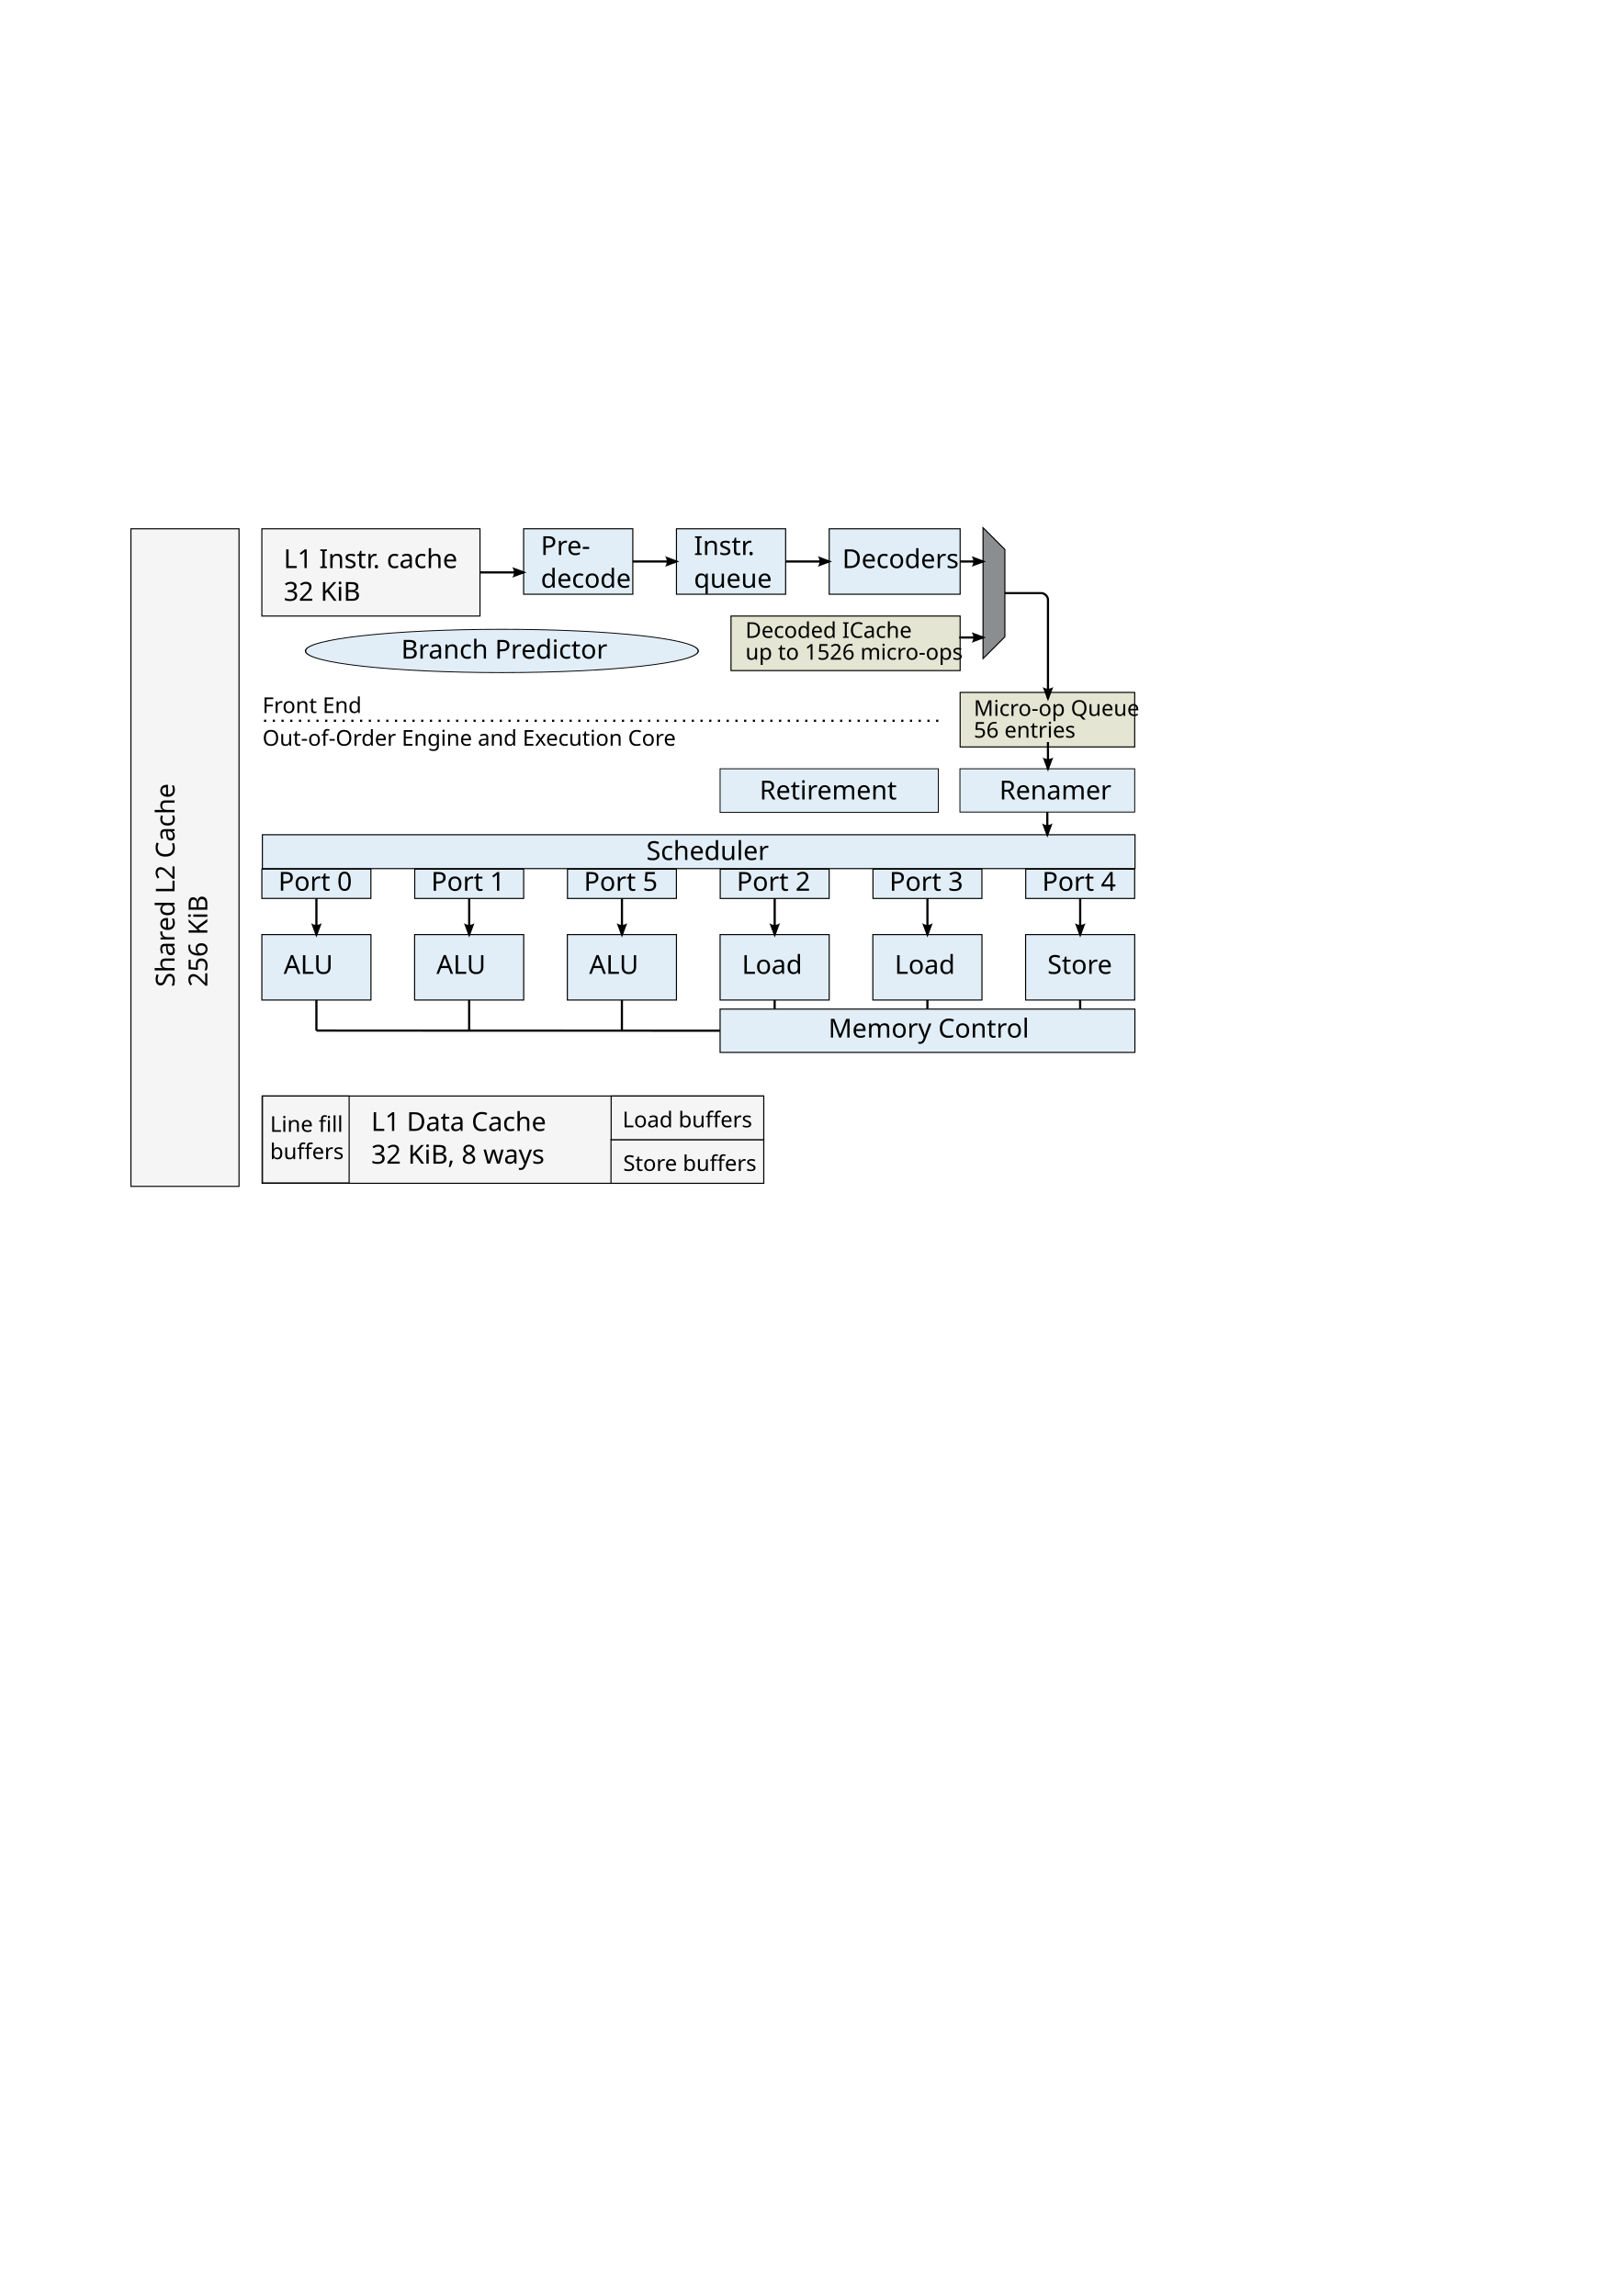
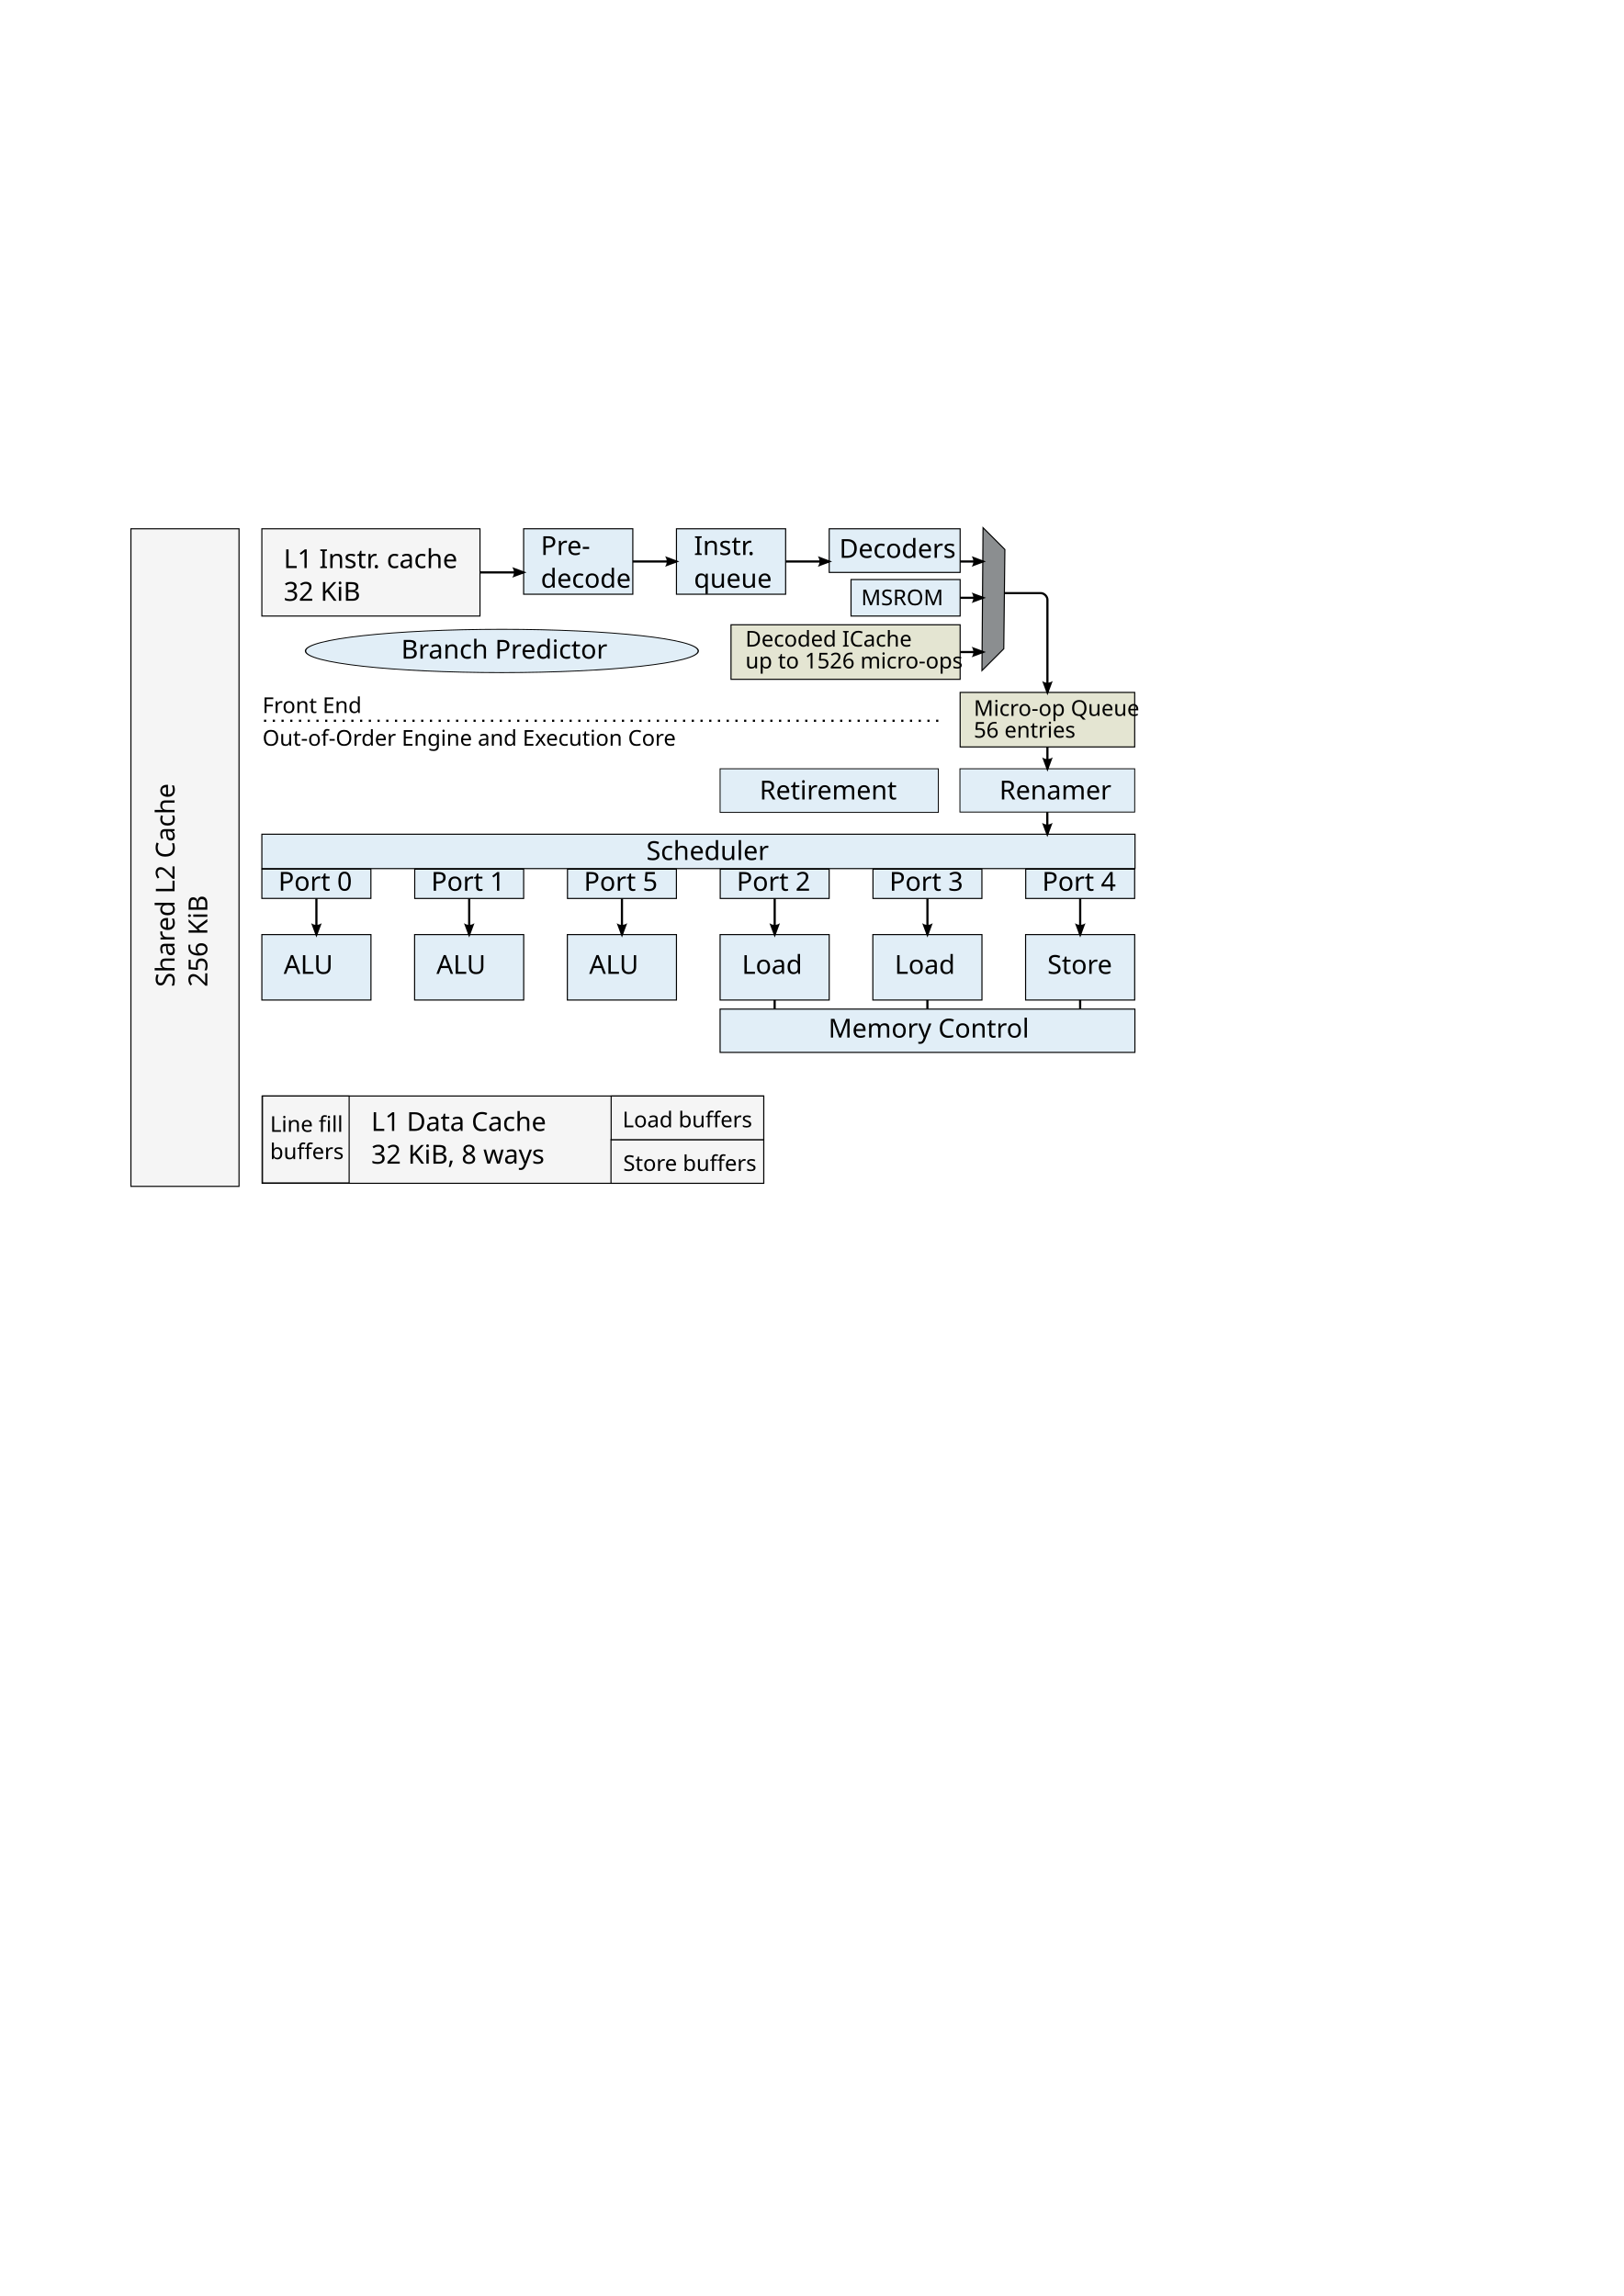
<svg xmlns="http://www.w3.org/2000/svg" width="744.094" height="1052.362" id="svg2" version="1.1">
  <defs id="defs4">
    <marker orient="auto" refY="0.0" refX="0.0" id="Arrow2Mend" style="overflow:visible;">
      <path id="path3941" style="fill-rule:evenodd;stroke-width:0.625;stroke-linejoin:round;" d="M 8.719,4.034 L -2.207,0.016 L 8.719,-4.002 C 6.973,-1.63 6.983,1.616 8.719,4.034 z " transform="scale(0.6) rotate(180) translate(0,0)" />
    </marker>
  </defs>
  <g id="layer1">
    <rect style="fill:#f5f5f5;fill-opacity:1;stroke:#000000;stroke-width:0.5;stroke-miterlimit:4;stroke-opacity:1;stroke-dasharray:none;stroke-dashoffset:0" id="rect2987" width="99.965" height="40" x="120" y="242.362" />
    <rect style="fill:#e1eef7;fill-opacity:1;stroke:#000000;stroke-width:0.5;stroke-miterlimit:4;stroke-opacity:1;stroke-dasharray:none;stroke-dashoffset:0" id="rect2987-2" width="50.035" height="30.01" x="239.965" y="242.353" />
    <rect style="fill:#e1eef7;fill-opacity:1;stroke:#000000;stroke-width:0.407;stroke-miterlimit:4;stroke-opacity:1;stroke-dasharray:none;stroke-dashoffset:0" id="rect2987-9" width="80.093" height="19.843" x="439.907" y="352.362" />
    <text xml:space="preserve" style="font-size:12px;font-style:normal;font-variant:normal;font-weight:normal;font-stretch:normal;line-height:125%;letter-spacing:0px;word-spacing:0px;fill:#000000;fill-opacity:1;stroke:none;font-family:cmr10;-inkscape-font-specification:cmr10" x="130" y="260.362" id="text3782">
      <tspan id="tspan3784" x="130" y="260.362">L1 Instr. cache</tspan>
      <tspan x="130" y="275.362" id="tspan6061">32 KiB</tspan>
    </text>
    <text xml:space="preserve" style="font-size:12px;font-style:normal;font-variant:normal;font-weight:normal;font-stretch:normal;line-height:100%;letter-spacing:0px;word-spacing:0px;fill:#000000;fill-opacity:1;stroke:none;font-family:cmr10;-inkscape-font-specification:cmr10" x="247.846" y="254.357" id="text3786">
      <tspan id="tspan3788" x="247.846" y="254.357">Pre-</tspan>
      <tspan x="247.846" y="269.357" id="tspan5131">decode</tspan>
    </text>
    <rect style="fill:#e1eef7;fill-opacity:1;stroke:#000000;stroke-width:0.5;stroke-miterlimit:4;stroke-opacity:1;stroke-dasharray:none;stroke-dashoffset:0" id="rect2987-9-5" width="50.035" height="30" x="310" y="242.362" />
    <text xml:space="preserve" style="font-size:12px;font-style:normal;font-variant:normal;font-weight:normal;font-stretch:normal;line-height:100%;letter-spacing:0px;word-spacing:0px;fill:#000000;fill-opacity:1;stroke:none;font-family:cmr10;-inkscape-font-specification:cmr10" x="318" y="254.362" id="text3790">
      <tspan id="tspan3792" x="318" y="254.362">Instr. </tspan>
      <tspan x="318" y="269.362" id="tspan5133">queue</tspan>
    </text>
-     <rect style="fill:#e1eef7;fill-opacity:1;stroke:#000000;stroke-width:0.5;stroke-miterlimit:4;stroke-opacity:1;stroke-dasharray:none;stroke-dashoffset:0" id="rect2987-9-5-6" width="60" height="30" x="380" y="242.362" />
-     <text xml:space="preserve" style="font-size:12px;font-style:normal;font-variant:normal;font-weight:normal;font-stretch:normal;line-height:125%;letter-spacing:0px;word-spacing:0px;fill:#000000;fill-opacity:1;stroke:none;font-family:cmr10;-inkscape-font-specification:cmr10" x="386" y="260.362" id="text3794">
-       <tspan id="tspan3796" x="386" y="260.362">Decoders</tspan>
+     <rect style="fill:#e1eef7;fill-opacity:1;stroke:#000000;stroke-width:0.5;stroke-miterlimit:4;stroke-opacity:1;stroke-dasharray:none;stroke-dashoffset:0" id="rect2987-9-5-6" width="60" height="20" x="380" y="242.362" />
+     <text xml:space="preserve" style="font-size:12px;font-style:normal;font-variant:normal;font-weight:normal;font-stretch:normal;line-height:125%;letter-spacing:0px;word-spacing:0px;fill:#000000;fill-opacity:1;stroke:none;font-family:cmr10;-inkscape-font-specification:cmr10" x="384.602" y="255.688" id="text3794">
+       <tspan id="tspan3796" x="384.602" y="255.688">Decoders</tspan>
    </text>
-     <rect style="fill:#e4e5d2;fill-opacity:1;stroke:#000000;stroke-width:0.5;stroke-miterlimit:4;stroke-opacity:1;stroke-dasharray:none;stroke-dashoffset:0" id="rect2987-9-5-6-0" width="105" height="25" x="335" y="282.362" />
-     <text xml:space="preserve" style="font-size:10px;font-style:normal;font-variant:normal;font-weight:normal;font-stretch:normal;line-height:100%;letter-spacing:0px;word-spacing:0px;fill:#000000;fill-opacity:1;stroke:none;font-family:cmr10;-inkscape-font-specification:cmr10" x="341.596" y="292.362" id="text3798">
-       <tspan x="341.596" y="292.362" id="tspan5593">Decoded ICache</tspan>
-       <tspan x="341.596" y="302.362" id="tspan5803">up to 1526 micro-ops</tspan>
+     <rect style="fill:#e4e5d2;fill-opacity:1;stroke:#000000;stroke-width:0.5;stroke-miterlimit:4;stroke-opacity:1;stroke-dasharray:none;stroke-dashoffset:0" id="rect2987-9-5-6-0" width="105" height="25" x="335" y="286.362" />
+     <text xml:space="preserve" style="font-size:10px;font-style:normal;font-variant:normal;font-weight:normal;font-stretch:normal;line-height:100%;letter-spacing:0px;word-spacing:0px;fill:#000000;fill-opacity:1;stroke:none;font-family:cmr10;-inkscape-font-specification:cmr10" x="341.596" y="296.362" id="text3798">
+       <tspan x="341.596" y="296.362" id="tspan5593">Decoded ICache</tspan>
+       <tspan x="341.596" y="306.362" id="tspan5803">up to 1526 micro-ops</tspan>
    </text>
    <path style="fill:none;stroke:#000000;stroke-width:1px;stroke-linecap:butt;stroke-linejoin:miter;stroke-opacity:1;marker-end:url(#Arrow2Mend);display:inline" d="m 219.965,262.362 20,0" id="path3902" />
    <path style="fill:none;stroke:#000000;stroke-width:1px;stroke-linecap:butt;stroke-linejoin:miter;stroke-opacity:1;marker-end:url(#Arrow2Mend);display:inline" d="m 290,257.357 20,0" id="path3904" />
    <path style="fill:none;stroke:#000000;stroke-width:1px;stroke-linecap:butt;stroke-linejoin:miter;stroke-opacity:1;marker-end:url(#Arrow2Mend)" d="m 360.035,257.362 19.965,0" id="path3906" />
    <text xml:space="preserve" style="font-size:12px;font-style:normal;font-variant:normal;font-weight:normal;font-stretch:normal;line-height:125%;letter-spacing:0px;word-spacing:0px;fill:#000000;fill-opacity:1;stroke:none;font-family:cmr10;-inkscape-font-specification:cmr10" x="457.989" y="366.409" id="text3802">
      <tspan id="tspan3804" x="457.989" y="366.409">Renamer</tspan>
    </text>
-     <rect style="fill:#e1eef7;fill-opacity:1;stroke:#000000;stroke-width:0.5;stroke-miterlimit:4;stroke-opacity:1;stroke-dasharray:none;stroke-dashoffset:0" id="rect4921" width="399.906" height="15.523" x="120.239" y="382.601" />
+     <rect style="fill:#e1eef7;fill-opacity:1;stroke:#000000;stroke-width:0.5;stroke-miterlimit:4;stroke-opacity:1;stroke-dasharray:none;stroke-dashoffset:0" id="rect4921" width="400.144" height="15.761" x="120" y="382.362" />
    <text xml:space="preserve" style="font-size:12px;font-style:normal;font-variant:normal;font-weight:normal;font-stretch:normal;line-height:125%;letter-spacing:0px;word-spacing:0px;fill:#000000;fill-opacity:1;stroke:none;font-family:cmr10;-inkscape-font-specification:cmr10" x="296.192" y="394.171" id="text4923">
      <tspan id="tspan4925" x="296.192" y="394.171">Scheduler</tspan>
    </text>
    <rect style="fill:#e1eef7;fill-opacity:1;stroke:#000000;stroke-width:0.5;stroke-miterlimit:4;stroke-opacity:1;stroke-dasharray:none;stroke-dashoffset:0" id="rect4927" width="49.972" height="13.421" x="120" y="398.362" />
    <text xml:space="preserve" style="font-size:12px;font-style:normal;font-variant:normal;font-weight:normal;font-stretch:normal;line-height:125%;letter-spacing:0px;word-spacing:0px;fill:#000000;fill-opacity:1;stroke:none;font-family:cmr10;-inkscape-font-specification:cmr10" x="127.557" y="408.226" id="text4937">
      <tspan id="tspan4939" x="127.557" y="408.226">Port 0</tspan>
    </text>
    <rect style="fill:#e1eef7;fill-opacity:1;stroke:#000000;stroke-width:0.5;stroke-miterlimit:4;stroke-opacity:1;stroke-dasharray:none;stroke-dashoffset:0" id="rect4927-6" width="49.921" height="13.421" x="190.057" y="398.384" />
    <text xml:space="preserve" style="font-size:12px;font-style:normal;font-variant:normal;font-weight:normal;font-stretch:normal;line-height:125%;letter-spacing:0px;word-spacing:0px;fill:#000000;fill-opacity:1;stroke:none;font-family:cmr10;-inkscape-font-specification:cmr10" x="197.589" y="408.273" id="text4937-3">
      <tspan id="tspan4939-6" x="197.589" y="408.273">Port 1</tspan>
    </text>
    <rect style="fill:#e1eef7;fill-opacity:1;stroke:#000000;stroke-width:0.5;stroke-miterlimit:4;stroke-opacity:1;stroke-dasharray:none;stroke-dashoffset:0" id="rect4927-3" width="49.921" height="13.421" x="260.057" y="398.384" />
    <text xml:space="preserve" style="font-size:12px;font-style:normal;font-variant:normal;font-weight:normal;font-stretch:normal;line-height:125%;letter-spacing:0px;word-spacing:0px;fill:#000000;fill-opacity:1;stroke:none;font-family:cmr10;-inkscape-font-specification:cmr10" x="267.589" y="408.273" id="text4937-8">
      <tspan id="tspan4939-2" x="267.589" y="408.273">Port 5</tspan>
    </text>
    <rect style="fill:#e1eef7;fill-opacity:1;stroke:#000000;stroke-width:0.5;stroke-miterlimit:4;stroke-opacity:1;stroke-dasharray:none;stroke-dashoffset:0" id="rect4927-7" width="49.921" height="13.421" x="330.057" y="398.384" />
    <text xml:space="preserve" style="font-size:12px;font-style:normal;font-variant:normal;font-weight:normal;font-stretch:normal;line-height:125%;letter-spacing:0px;word-spacing:0px;fill:#000000;fill-opacity:1;stroke:none;font-family:cmr10;-inkscape-font-specification:cmr10" x="337.589" y="408.273" id="text4937-0">
      <tspan id="tspan4939-4" x="337.589" y="408.273">Port 2</tspan>
    </text>
    <rect style="fill:#e1eef7;fill-opacity:1;stroke:#000000;stroke-width:0.5;stroke-miterlimit:4;stroke-opacity:1;stroke-dasharray:none;stroke-dashoffset:0" id="rect4927-4" width="49.921" height="13.421" x="400.057" y="398.384" />
    <text xml:space="preserve" style="font-size:12px;font-style:normal;font-variant:normal;font-weight:normal;font-stretch:normal;line-height:125%;letter-spacing:0px;word-spacing:0px;fill:#000000;fill-opacity:1;stroke:none;font-family:cmr10;-inkscape-font-specification:cmr10" x="407.589" y="408.273" id="text4937-05">
      <tspan id="tspan4939-8" x="407.589" y="408.273">Port 3</tspan>
    </text>
    <rect style="fill:#e1eef7;fill-opacity:1;stroke:#000000;stroke-width:0.5;stroke-miterlimit:4;stroke-opacity:1;stroke-dasharray:none;stroke-dashoffset:0" id="rect4927-69" width="49.921" height="13.421" x="470.057" y="398.384" />
    <text xml:space="preserve" style="font-size:12px;font-style:normal;font-variant:normal;font-weight:normal;font-stretch:normal;line-height:125%;letter-spacing:0px;word-spacing:0px;fill:#000000;fill-opacity:1;stroke:none;font-family:cmr10;-inkscape-font-specification:cmr10" x="477.589" y="408.273" id="text4937-9">
      <tspan id="tspan4939-9" x="477.589" y="408.273">Port 4</tspan>
    </text>
    <rect style="fill:#f5f5f5;fill-opacity:1;stroke:#000000;stroke-width:0.5;stroke-miterlimit:4;stroke-opacity:1;stroke-dasharray:none;stroke-dashoffset:0" id="rect5069" width="49.539" height="301.402" x="60" y="242.362" />
    <text xml:space="preserve" style="font-size:12px;font-style:normal;font-variant:normal;font-weight:normal;font-stretch:normal;text-align:start;line-height:125%;letter-spacing:0px;word-spacing:0px;writing-mode:lr-tb;text-anchor:start;fill:#000000;fill-opacity:1;stroke:none;font-family:cmr10;-inkscape-font-specification:cmr10" x="-452.362" y="80" id="text5071" transform="matrix(0,-1,1,0,0,0)">
      <tspan x="-452.362" y="80" id="tspan6059">Shared L2 Cache</tspan>
      <tspan x="-452.362" y="95" id="tspan6067">256 KiB</tspan>
    </text>
    <rect style="fill:#e1eef7;fill-opacity:1;stroke:#000000;stroke-width:0.5;stroke-miterlimit:4;stroke-opacity:1;stroke-dasharray:none;stroke-dashoffset:0" id="rect5077" width="50" height="30" x="120" y="428.362" />
    <text xml:space="preserve" style="font-size:12px;font-style:normal;font-variant:normal;font-weight:normal;font-stretch:normal;line-height:125%;letter-spacing:0px;word-spacing:0px;fill:#000000;fill-opacity:1;stroke:none;font-family:cmr10;-inkscape-font-specification:cmr10" x="130" y="446.362" id="text5079">
      <tspan id="tspan5081" x="130" y="446.362">ALU</tspan>
    </text>
    <rect style="fill:#e1eef7;fill-opacity:1;stroke:#000000;stroke-width:0.5;stroke-miterlimit:4;stroke-opacity:1;stroke-dasharray:none;stroke-dashoffset:0" id="rect5077-3" width="50" height="30" x="190" y="428.362" />
    <text xml:space="preserve" style="font-size:12px;font-style:normal;font-variant:normal;font-weight:normal;font-stretch:normal;line-height:125%;letter-spacing:0px;word-spacing:0px;fill:#000000;fill-opacity:1;stroke:none;font-family:cmr10;-inkscape-font-specification:cmr10" x="200" y="446.362" id="text5079-7">
      <tspan id="tspan5081-3" x="200" y="446.362">ALU</tspan>
    </text>
    <rect style="fill:#e1eef7;fill-opacity:1;stroke:#000000;stroke-width:0.5;stroke-miterlimit:4;stroke-opacity:1;stroke-dasharray:none;stroke-dashoffset:0" id="rect5077-1" width="50" height="30" x="260" y="428.362" />
    <text xml:space="preserve" style="font-size:12px;font-style:normal;font-variant:normal;font-weight:normal;font-stretch:normal;line-height:125%;letter-spacing:0px;word-spacing:0px;fill:#000000;fill-opacity:1;stroke:none;font-family:cmr10;-inkscape-font-specification:cmr10" x="270" y="446.362" id="text5079-1">
      <tspan id="tspan5081-8" x="270" y="446.362">ALU</tspan>
    </text>
    <rect style="fill:#e1eef7;fill-opacity:1;stroke:#000000;stroke-width:0.5;stroke-miterlimit:4;stroke-opacity:1;stroke-dasharray:none;stroke-dashoffset:0" id="rect5077-4" width="50" height="30" x="330" y="428.362" />
    <text xml:space="preserve" style="font-size:12px;font-style:normal;font-variant:normal;font-weight:normal;font-stretch:normal;line-height:125%;letter-spacing:0px;word-spacing:0px;fill:#000000;fill-opacity:1;stroke:none;font-family:cmr10;-inkscape-font-specification:cmr10" x="340" y="446.362" id="text5079-15">
      <tspan id="tspan5081-9" x="340" y="446.362">Load</tspan>
    </text>
    <rect style="fill:#e1eef7;fill-opacity:1;stroke:#000000;stroke-width:0.5;stroke-miterlimit:4;stroke-opacity:1;stroke-dasharray:none;stroke-dashoffset:0" id="rect5077-4-8" width="50" height="30" x="400" y="428.362" />
    <text xml:space="preserve" style="font-size:12px;font-style:normal;font-variant:normal;font-weight:normal;font-stretch:normal;line-height:125%;letter-spacing:0px;word-spacing:0px;fill:#000000;fill-opacity:1;stroke:none;font-family:cmr10;-inkscape-font-specification:cmr10" x="410" y="446.362" id="text5079-15-9">
      <tspan id="tspan5081-9-4" x="410" y="446.362">Load</tspan>
    </text>
    <rect style="fill:#e1eef7;fill-opacity:1;stroke:#000000;stroke-width:0.5;stroke-miterlimit:4;stroke-opacity:1;stroke-dasharray:none;stroke-dashoffset:0" id="rect5077-4-8-1" width="50" height="30" x="470" y="428.362" />
    <text xml:space="preserve" style="font-size:12px;font-style:normal;font-variant:normal;font-weight:normal;font-stretch:normal;line-height:125%;letter-spacing:0px;word-spacing:0px;fill:#000000;fill-opacity:1;stroke:none;font-family:cmr10;-inkscape-font-specification:cmr10" x="480" y="446.362" id="text5079-15-9-0">
      <tspan id="tspan5081-9-4-8" x="480" y="446.362">Store</tspan>
    </text>
    <path style="fill:none;stroke:#000000;stroke-width:1px;stroke-linecap:butt;stroke-linejoin:miter;stroke-opacity:1;marker-end:url(#Arrow2Mend)" d="m 215.018,411.805 0,16.557" id="path5179" />
    <path style="fill:none;stroke:#000000;stroke-width:1px;stroke-linecap:butt;stroke-linejoin:miter;stroke-opacity:1;marker-end:url(#Arrow2Mend)" d="m 285.018,411.805 0,16.557" id="path5181" />
    <path style="fill:none;stroke:#000000;stroke-width:1px;stroke-linecap:butt;stroke-linejoin:miter;stroke-opacity:1;marker-end:url(#Arrow2Mend)" d="m 355.018,411.805 0,16.557" id="path5183" />
    <path style="fill:none;stroke:#000000;stroke-width:1px;stroke-linecap:butt;stroke-linejoin:miter;stroke-opacity:1;marker-end:url(#Arrow2Mend)" d="m 425.018,411.805 0,16.557" id="path5185" />
    <path style="fill:none;stroke:#000000;stroke-width:1px;stroke-linecap:butt;stroke-linejoin:miter;stroke-opacity:1;marker-end:url(#Arrow2Mend)" d="m 495.018,411.805 0,16.557" id="path5187" />
    <rect style="fill:#e1eef7;fill-opacity:1;stroke:#000000;stroke-width:0.5;stroke-miterlimit:4;stroke-opacity:1;stroke-dasharray:none;stroke-dashoffset:0" id="rect5371" width="190.09" height="19.849" x="330" y="462.513" />
    <text xml:space="preserve" style="font-size:12px;font-style:normal;font-variant:normal;font-weight:normal;font-stretch:normal;line-height:125%;letter-spacing:0px;word-spacing:0px;fill:#000000;fill-opacity:1;stroke:none;font-family:cmr10;-inkscape-font-specification:cmr10" x="379.623" y="475.558" id="text5373">
      <tspan id="tspan5375" x="379.623" y="475.558">Memory Control</tspan>
    </text>
    <rect style="fill:#f5f5f5;fill-opacity:1;stroke:#000000;stroke-width:0.5;stroke-miterlimit:4;stroke-opacity:1;stroke-dasharray:none;stroke-dashoffset:0" id="rect5377" width="229.895" height="40.008" x="120.105" y="502.354" />
    <text xml:space="preserve" style="font-size:12px;font-style:normal;font-variant:normal;font-weight:normal;font-stretch:normal;line-height:125%;letter-spacing:0px;word-spacing:0px;fill:#000000;fill-opacity:1;stroke:none;font-family:cmr10;-inkscape-font-specification:cmr10" x="170.109" y="518.358" id="text5379">
      <tspan id="tspan5381" x="170.109" y="518.358">L1 Data Cache</tspan>
      <tspan x="170.109" y="533.358" id="tspan6027">32 KiB, 8 ways</tspan>
    </text>
    <rect style="fill:#f5f5f5;fill-opacity:1;stroke:#000000;stroke-width:0.502;stroke-linecap:butt;stroke-linejoin:miter;stroke-miterlimit:4;stroke-opacity:1;stroke-dasharray:none;stroke-dashoffset:0" id="rect5802" width="70" height="20" x="280" y="522.362" />
    <text xml:space="preserve" style="font-size:10px;font-style:normal;font-variant:normal;font-weight:normal;font-stretch:normal;line-height:125%;letter-spacing:0px;word-spacing:0px;fill:#000000;fill-opacity:1;stroke:none;font-family:cmr10;-inkscape-font-specification:cmr10" x="285.582" y="536.69" id="text5804">
      <tspan id="tspan5806" x="285.582" y="536.69">Store buffers</tspan>
    </text>
    <path style="fill:none;stroke:#000000;stroke-width:1px;stroke-linecap:butt;stroke-linejoin:miter;stroke-opacity:1;marker-end:url(#Arrow2Mend)" d="m 145,411.783 0,16.579" id="path5808" />
    <path style="fill:#e1eef7;fill-opacity:1;stroke:#000000;stroke-width:0.615;stroke-linecap:butt;stroke-linejoin:miter;stroke-miterlimit:4;stroke-opacity:1;stroke-dasharray:none;stroke-dashoffset:0" id="path5997" d="m 340,317.362 a 90,15 0 1 1 -180,0 90,15 0 1 1 180,0 z" transform="matrix(1.000014,0,0,0.6615154,-20.00216,88.42221)" />
    <text xml:space="preserve" style="font-size:12px;font-style:normal;font-variant:normal;font-weight:normal;font-stretch:normal;line-height:125%;letter-spacing:0px;word-spacing:0px;fill:#000000;fill-opacity:1;stroke:none;font-family:cmr10;-inkscape-font-specification:cmr10" x="183.858" y="301.869" id="text5999">
      <tspan id="tspan6001" x="183.858" y="301.869">Branch Predictor</tspan>
    </text>
    <rect style="fill:#f5f5f5;fill-opacity:1;stroke:#000000;stroke-width:0.499;stroke-linecap:butt;stroke-linejoin:miter;stroke-miterlimit:4;stroke-opacity:1;stroke-dasharray:none;stroke-dashoffset:0" id="rect5802-7" width="69.928" height="20" x="280.072" y="502.362" />
    <text xml:space="preserve" style="font-size:10px;font-style:normal;font-variant:normal;font-weight:normal;font-stretch:normal;line-height:125%;letter-spacing:0px;word-spacing:0px;fill:#000000;fill-opacity:1;stroke:none;font-family:cmr10;-inkscape-font-specification:cmr10" x="285.277" y="516.69" id="text5804-6">
      <tspan id="tspan5806-2" x="285.277" y="516.69">Load buffers</tspan>
    </text>
    <rect style="fill:#f5f5f5;fill-opacity:1;stroke:#000000;stroke-width:0.5;stroke-linecap:butt;stroke-linejoin:miter;stroke-miterlimit:4;stroke-opacity:1;stroke-dasharray:none;stroke-dashoffset:0" id="rect5802-7-1" width="39.705" height="39.825" x="120.295" y="502.362" />
    <text xml:space="preserve" style="font-size:10px;font-style:normal;font-variant:normal;font-weight:normal;font-stretch:normal;line-height:125%;letter-spacing:0px;word-spacing:0px;fill:#000000;fill-opacity:1;stroke:none;font-family:cmr10;-inkscape-font-specification:cmr10" x="123.769" y="518.786" id="text6053">
      <tspan id="tspan6055" x="123.769" y="518.786">Line fill</tspan>
      <tspan x="123.769" y="531.286" id="tspan6057">buffers</tspan>
    </text>
-     <path style="fill:#8b8e90;fill-opacity:1;stroke:#000000;stroke-width:0.5;stroke-linecap:butt;stroke-linejoin:miter;stroke-miterlimit:4;stroke-opacity:1;stroke-dasharray:none" d="m 450.5,301.862 10,-10 0,-40 -10,-10 z" id="path4130" />
+     <path style="fill:#8b8e90;fill-opacity:1;stroke:#000000;stroke-width:0.5;stroke-linecap:butt;stroke-linejoin:miter;stroke-miterlimit:4;stroke-opacity:1;stroke-dasharray:none" d="m 450,307.362 10,-10 0.5,-45.5 -10,-10 z" id="path4130" />
    <path style="fill:none;stroke:#000000;stroke-width:1px;stroke-linecap:butt;stroke-linejoin:miter;stroke-opacity:1;marker-end:url(#Arrow2Mend)" d="m 440,257.362 10.5,0" id="path4320" />
-     <path style="fill:none;stroke:#000000;stroke-width:1px;stroke-linecap:butt;stroke-linejoin:miter;stroke-opacity:1;marker-end:url(#Arrow2Mend)" d="m 439.596,292.199 10.904,0" id="path4504" />
-     <path style="fill:none;stroke:#000000;stroke-width:1px;stroke-linecap:butt;stroke-linejoin:miter;stroke-opacity:1;display:inline" d="m 145,458.362 0,14" id="path4690" />
-     <path style="fill:none;stroke:#000000;stroke-width:1px;stroke-linecap:butt;stroke-linejoin:miter;stroke-opacity:1;marker-end:none" d="m 145,472.362 185,0.05" id="path4694" />
-     <path style="fill:none;stroke:#000000;stroke-width:1px;stroke-linecap:butt;stroke-linejoin:miter;stroke-opacity:1" d="m 215,458.362 0,14" id="path5060" />
-     <path style="fill:none;stroke:#000000;stroke-width:1px;stroke-linecap:butt;stroke-linejoin:miter;stroke-opacity:1" d="m 285,458.362 0,14" id="path5062" />
+     <path style="fill:none;stroke:#000000;stroke-width:1px;stroke-linecap:butt;stroke-linejoin:miter;stroke-opacity:1;marker-end:url(#Arrow2Mend)" d="m 440,298.862 10.5,0" id="path4504" />
    <path style="fill:none;stroke:#000000;stroke-width:1px;stroke-linecap:butt;stroke-linejoin:miter;stroke-opacity:1" d="m 355,458.362 0,4" id="path5064" />
    <path style="fill:none;stroke:#000000;stroke-width:1px;stroke-linecap:butt;stroke-linejoin:miter;stroke-opacity:1" d="m 425,458.362 0,4" id="path5066" />
    <path style="fill:none;stroke:#000000;stroke-width:1px;stroke-linecap:butt;stroke-linejoin:miter;stroke-opacity:1" d="m 495,458.362 0,4" id="path5068" />
    <rect style="fill:#e4e5d2;fill-opacity:1;stroke:#000000;stroke-width:0.5;stroke-miterlimit:4;stroke-opacity:1;stroke-dasharray:none;stroke-dashoffset:0" id="rect5135" width="80" height="25" x="440" y="317.362" />
    <text xml:space="preserve" style="font-size:10px;font-style:normal;font-variant:normal;font-weight:normal;font-stretch:normal;line-height:100%;letter-spacing:0px;word-spacing:0px;fill:#000000;fill-opacity:1;stroke:none;font-family:cmr10;-inkscape-font-specification:cmr10" x="446.25" y="328.112" id="text5089-0">
      <tspan id="tspan5091-0" x="446.25" y="328.112">Micro-op Queue</tspan>
      <tspan x="446.25" y="338.112" id="tspan5801">56 entries</tspan>
    </text>
-     <path style="fill:none;stroke:#000000;stroke-width:1px;stroke-linecap:butt;stroke-linejoin:miter;stroke-opacity:1;marker-end:url(#Arrow2Mend)" d="m 460.5,271.862 16.75,0 c 1.5,0 3,1.5 3,3 l 0,45.25" id="path5158" />
-     <path style="fill:none;stroke:#000000;stroke-width:1px;stroke-linecap:butt;stroke-linejoin:miter;stroke-opacity:1;marker-end:url(#Arrow2Mend);display:inline" d="m 480.25,340.112 0,12.25" id="path5342" />
+     <path style="fill:none;stroke:#000000;stroke-width:1px;stroke-linecap:butt;stroke-linejoin:miter;stroke-opacity:1;marker-end:url(#Arrow2Mend)" d="m 460.5,271.862 16.5,0 c 1.5,0 3,1.5 3,3 l 0,42.5" id="path5158" />
+     <path style="fill:none;stroke:#000000;stroke-width:1px;stroke-linecap:butt;stroke-linejoin:miter;stroke-opacity:1;marker-end:url(#Arrow2Mend);display:inline" d="m 480,342.362 0,10" id="path5342" />
    <path style="fill:none;stroke:#000000;stroke-width:1;stroke-linecap:butt;stroke-linejoin:miter;stroke-miterlimit:4;stroke-opacity:1;stroke-dasharray:1, 3;stroke-dashoffset:0" d="m 430,330.362 -310,0" id="path5545" />
    <text xml:space="preserve" style="font-size:10px;font-style:normal;font-variant:normal;font-weight:normal;font-stretch:normal;line-height:125%;letter-spacing:0px;word-spacing:0px;fill:#000000;fill-opacity:1;stroke:none;font-family:cmr10;-inkscape-font-specification:cmr10" x="120.286" y="326.791" id="text5547">
      <tspan id="tspan5549" x="120.286" y="326.791">Front End</tspan>
    </text>
    <text xml:space="preserve" style="font-size:10px;font-style:normal;font-variant:normal;font-weight:normal;font-stretch:normal;line-height:125%;letter-spacing:0px;word-spacing:0px;fill:#000000;fill-opacity:1;stroke:none;font-family:cmr10;-inkscape-font-specification:cmr10" x="120.286" y="341.791" id="text5551">
      <tspan id="tspan5553" x="120.286" y="341.791">Out-of-Order Engine and Execution Core</tspan>
    </text>
    <rect style="fill:#e1eef7;fill-opacity:1;stroke:#000000;stroke-width:0.407;stroke-miterlimit:4;stroke-opacity:1;stroke-dasharray:none;stroke-dashoffset:0" id="rect2987-9-55" width="100" height="20" x="330" y="352.362" />
    <text xml:space="preserve" style="font-size:12px;font-style:normal;font-variant:normal;font-weight:normal;font-stretch:normal;line-height:125%;letter-spacing:0px;word-spacing:0px;fill:#000000;fill-opacity:1;stroke:none;font-family:cmr10;-inkscape-font-specification:cmr10" x="348.082" y="366.409" id="text3802-8">
      <tspan id="tspan3804-5" x="348.082" y="366.409">Retirement</tspan>
    </text>
-     <path style="fill:none;stroke:#000000;stroke-width:1px;stroke-linecap:butt;stroke-linejoin:miter;stroke-opacity:1;marker-end:url(#Arrow2Mend)" d="m 479.953,372.205 0,10.395" id="path5598" />
+     <path style="fill:none;stroke:#000000;stroke-width:1px;stroke-linecap:butt;stroke-linejoin:miter;stroke-opacity:1;marker-end:url(#Arrow2Mend)" d="m 479.953,372.205 0,10.157" id="path5598" />
+     <rect style="fill:#e1eef7;fill-opacity:1;stroke:#000000;stroke-width:0.5;stroke-miterlimit:4;stroke-opacity:1;stroke-dasharray:none;stroke-dashoffset:0" id="rect2987-9-5-6-1" width="50" height="16.729" x="390" y="265.633" />
+     <text xml:space="preserve" style="font-size:10px;font-style:normal;font-variant:normal;font-weight:normal;font-stretch:normal;line-height:125%;letter-spacing:0px;word-spacing:0px;fill:#000000;fill-opacity:1;stroke:none;font-family:cmr10;-inkscape-font-specification:cmr10" x="394.648" y="277.413" id="text3570">
+       <tspan id="tspan3572" x="394.648" y="277.413">MSROM</tspan>
+     </text>
+     <path style="fill:none;stroke:#000000;stroke-width:1px;stroke-linecap:butt;stroke-linejoin:miter;stroke-opacity:1;marker-end:url(#Arrow2Mend)" d="m 440,273.997 10.5,0" id="path3574" />
  </g>
</svg>
